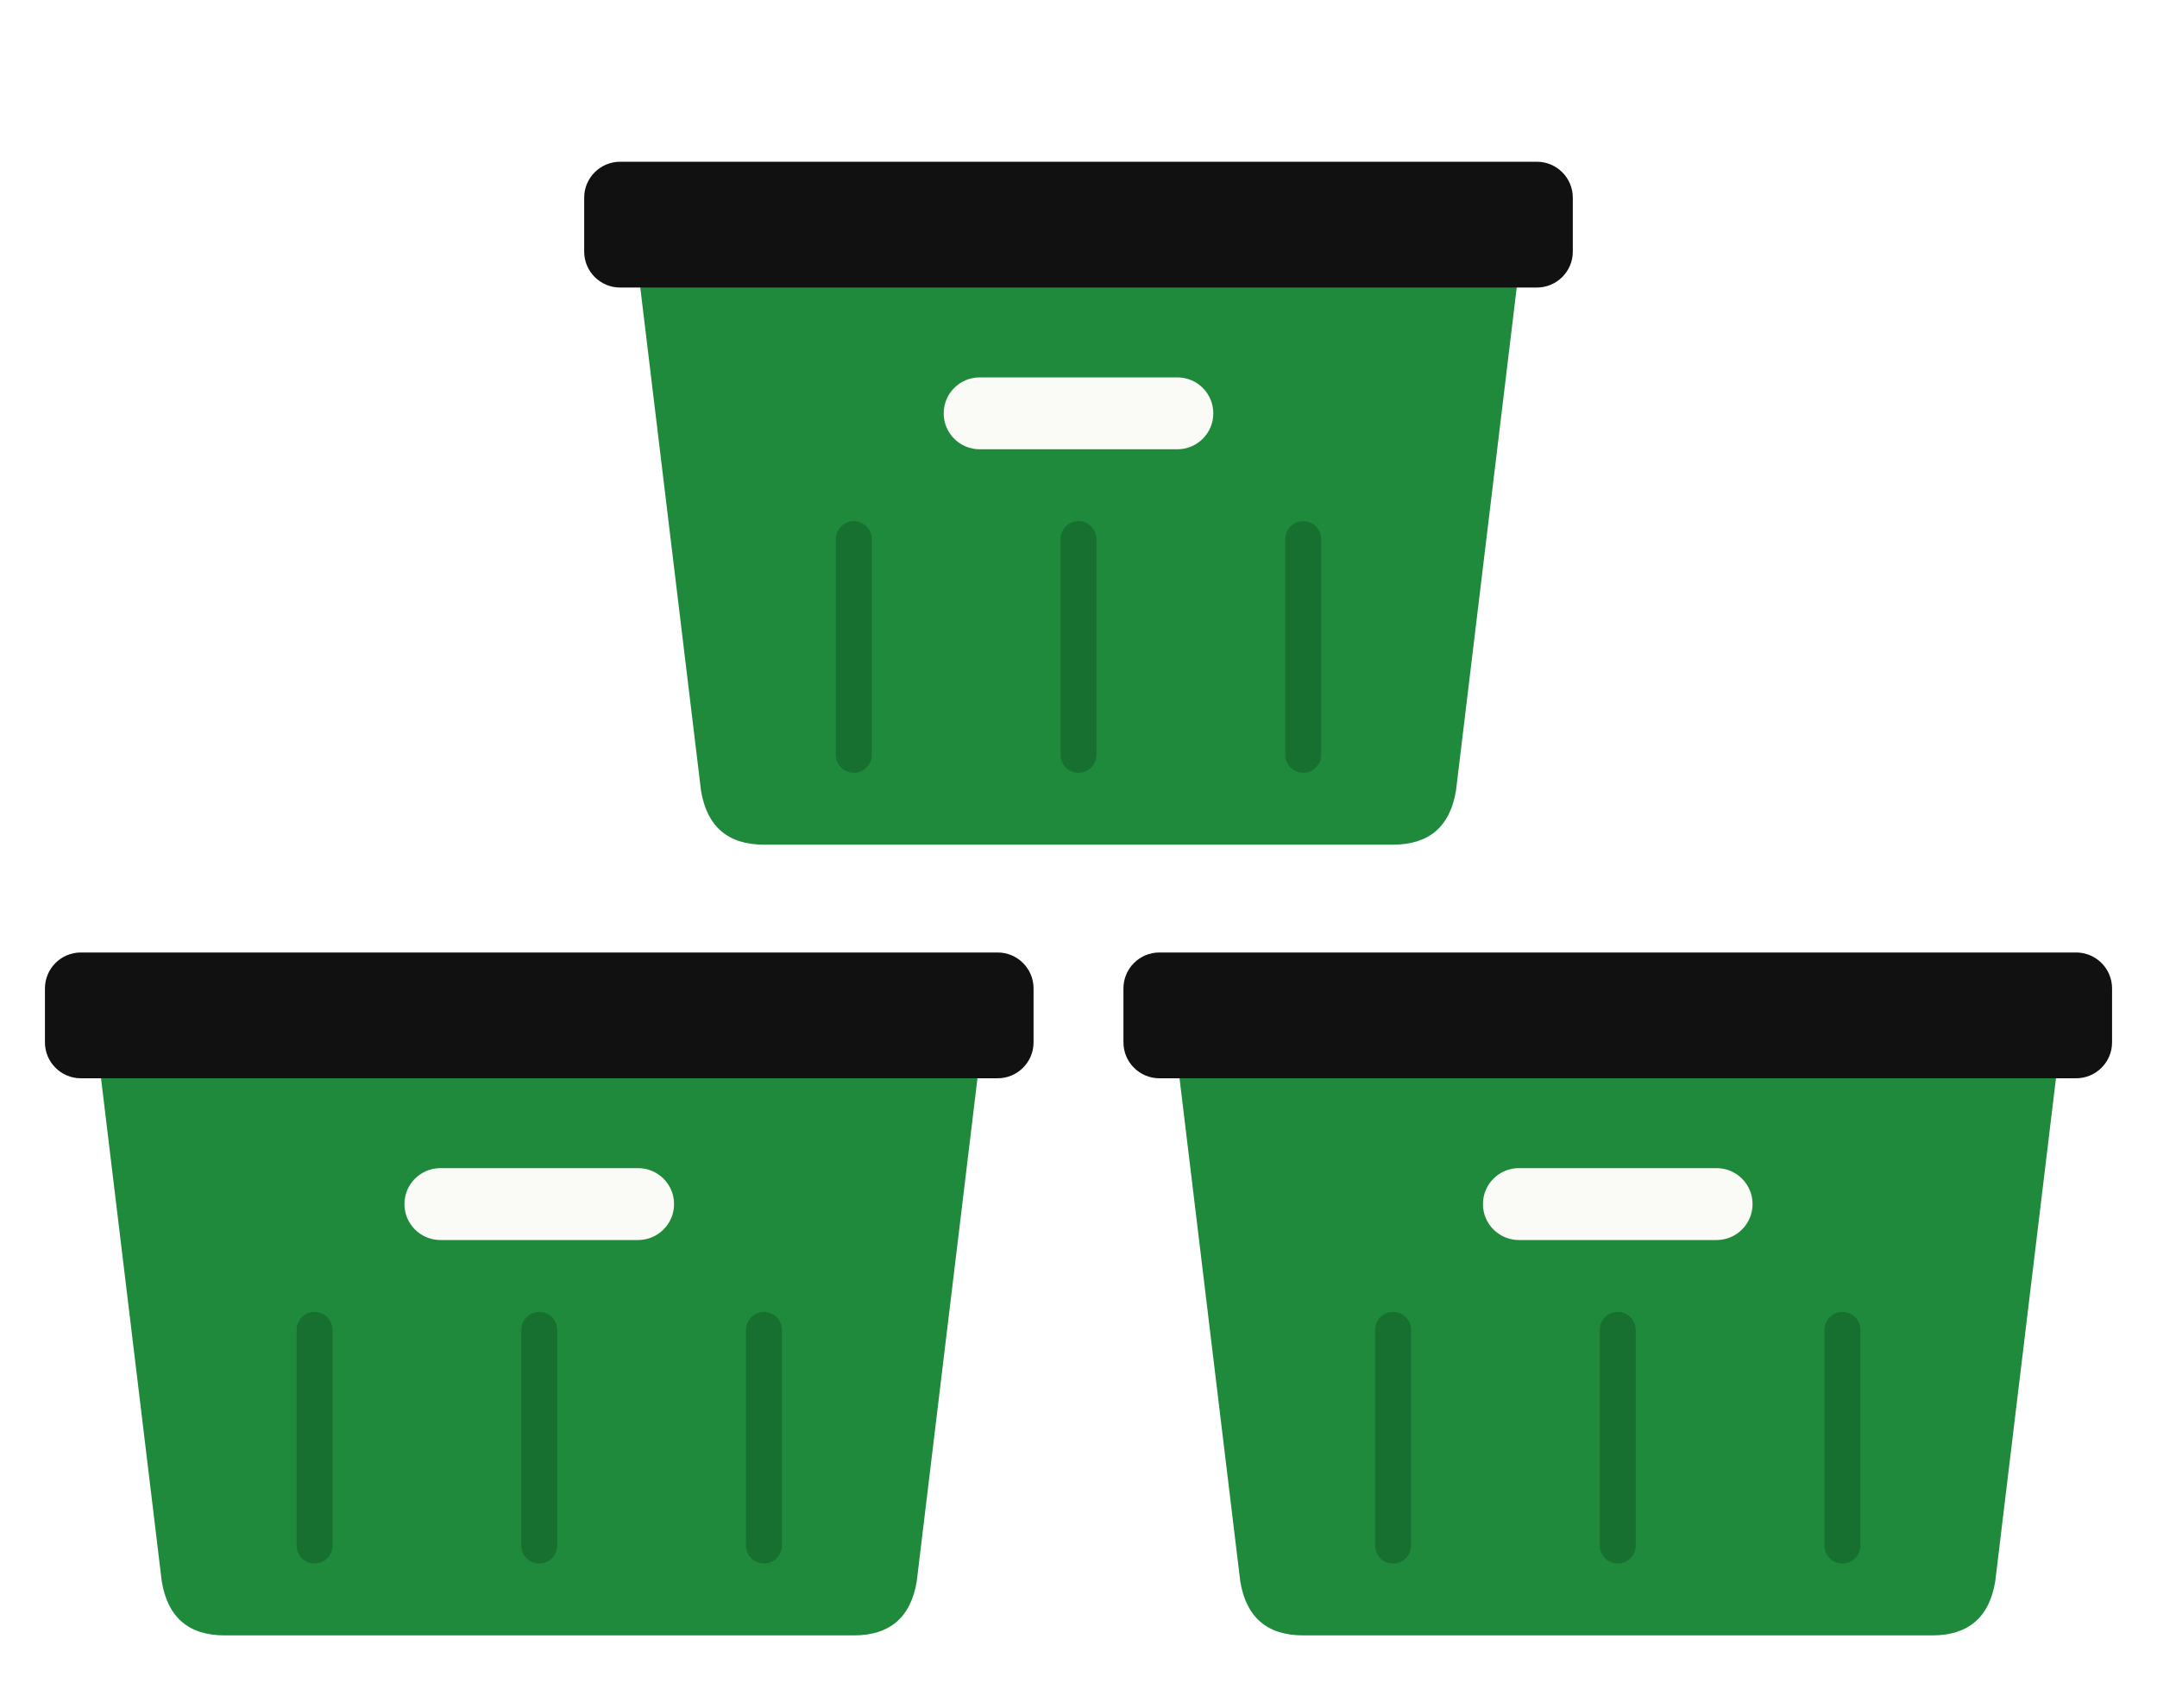
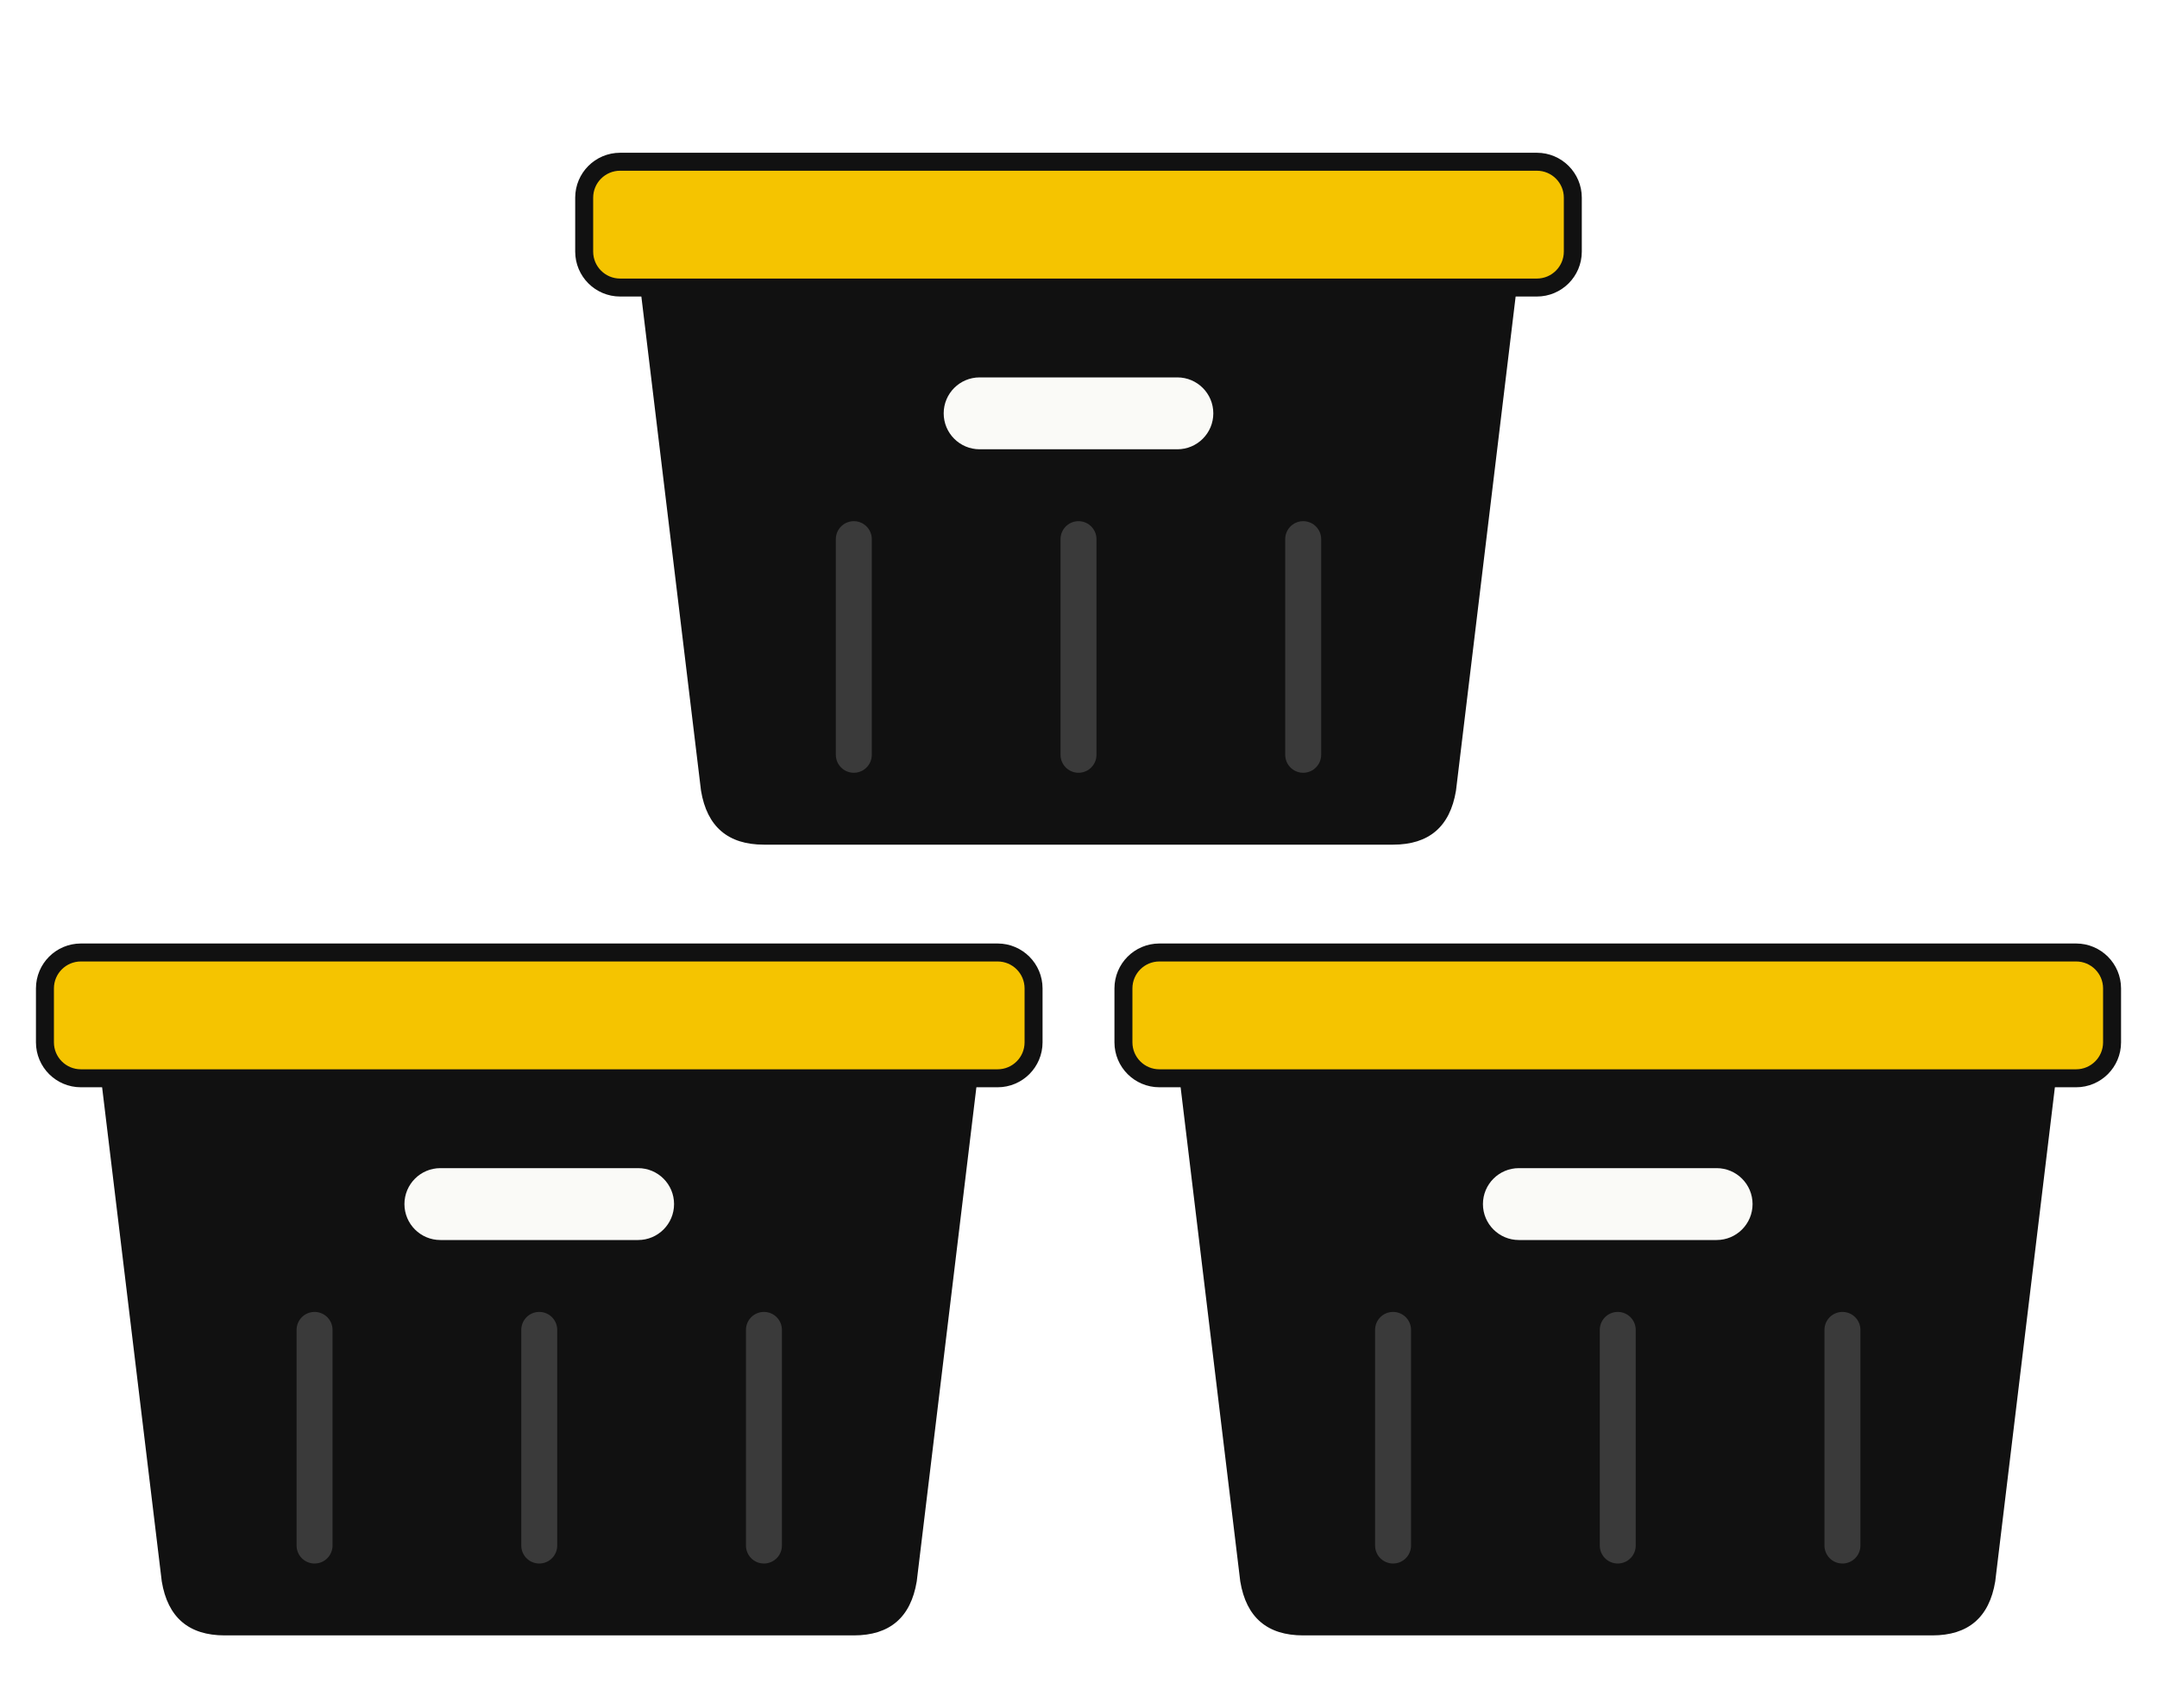
<svg xmlns="http://www.w3.org/2000/svg" viewBox="0 0 240 190" role="img" aria-label="Three stacked totes">
  <defs>
    <g id="tote">
-       <path d="M6 20 H104 L97 78 Q96 84 90 84 H20 Q14 84 13 78 Z" fill="#1f8a3b" />
-       <rect x="0" y="8" width="110" height="14" rx="4" fill="#111" />
+       <path d="M6 20 H104 L97 78 Q96 84 90 84 H20 Q14 84 13 78 Z" fill="#111" />
+       <rect x="0" y="8" width="110" height="14" rx="4" fill="#f5c400" stroke="#111" stroke-width="2" />
      <rect x="40" y="32" width="30" height="8" rx="4" fill="#fafaf7" />
-       <path d="M30 50 V74 M55 50 V74 M80 50 V74" stroke="#17702f" stroke-width="4" stroke-linecap="round" />
+       <path d="M30 50 V74 M55 50 V74 M80 50 V74" stroke="#3a3a3a" stroke-width="4" stroke-linecap="round" />
    </g>
  </defs>
  <use href="#tote" x="5" y="98" />
  <use href="#tote" x="125" y="98" />
  <use href="#tote" x="65" y="10" />
</svg>
